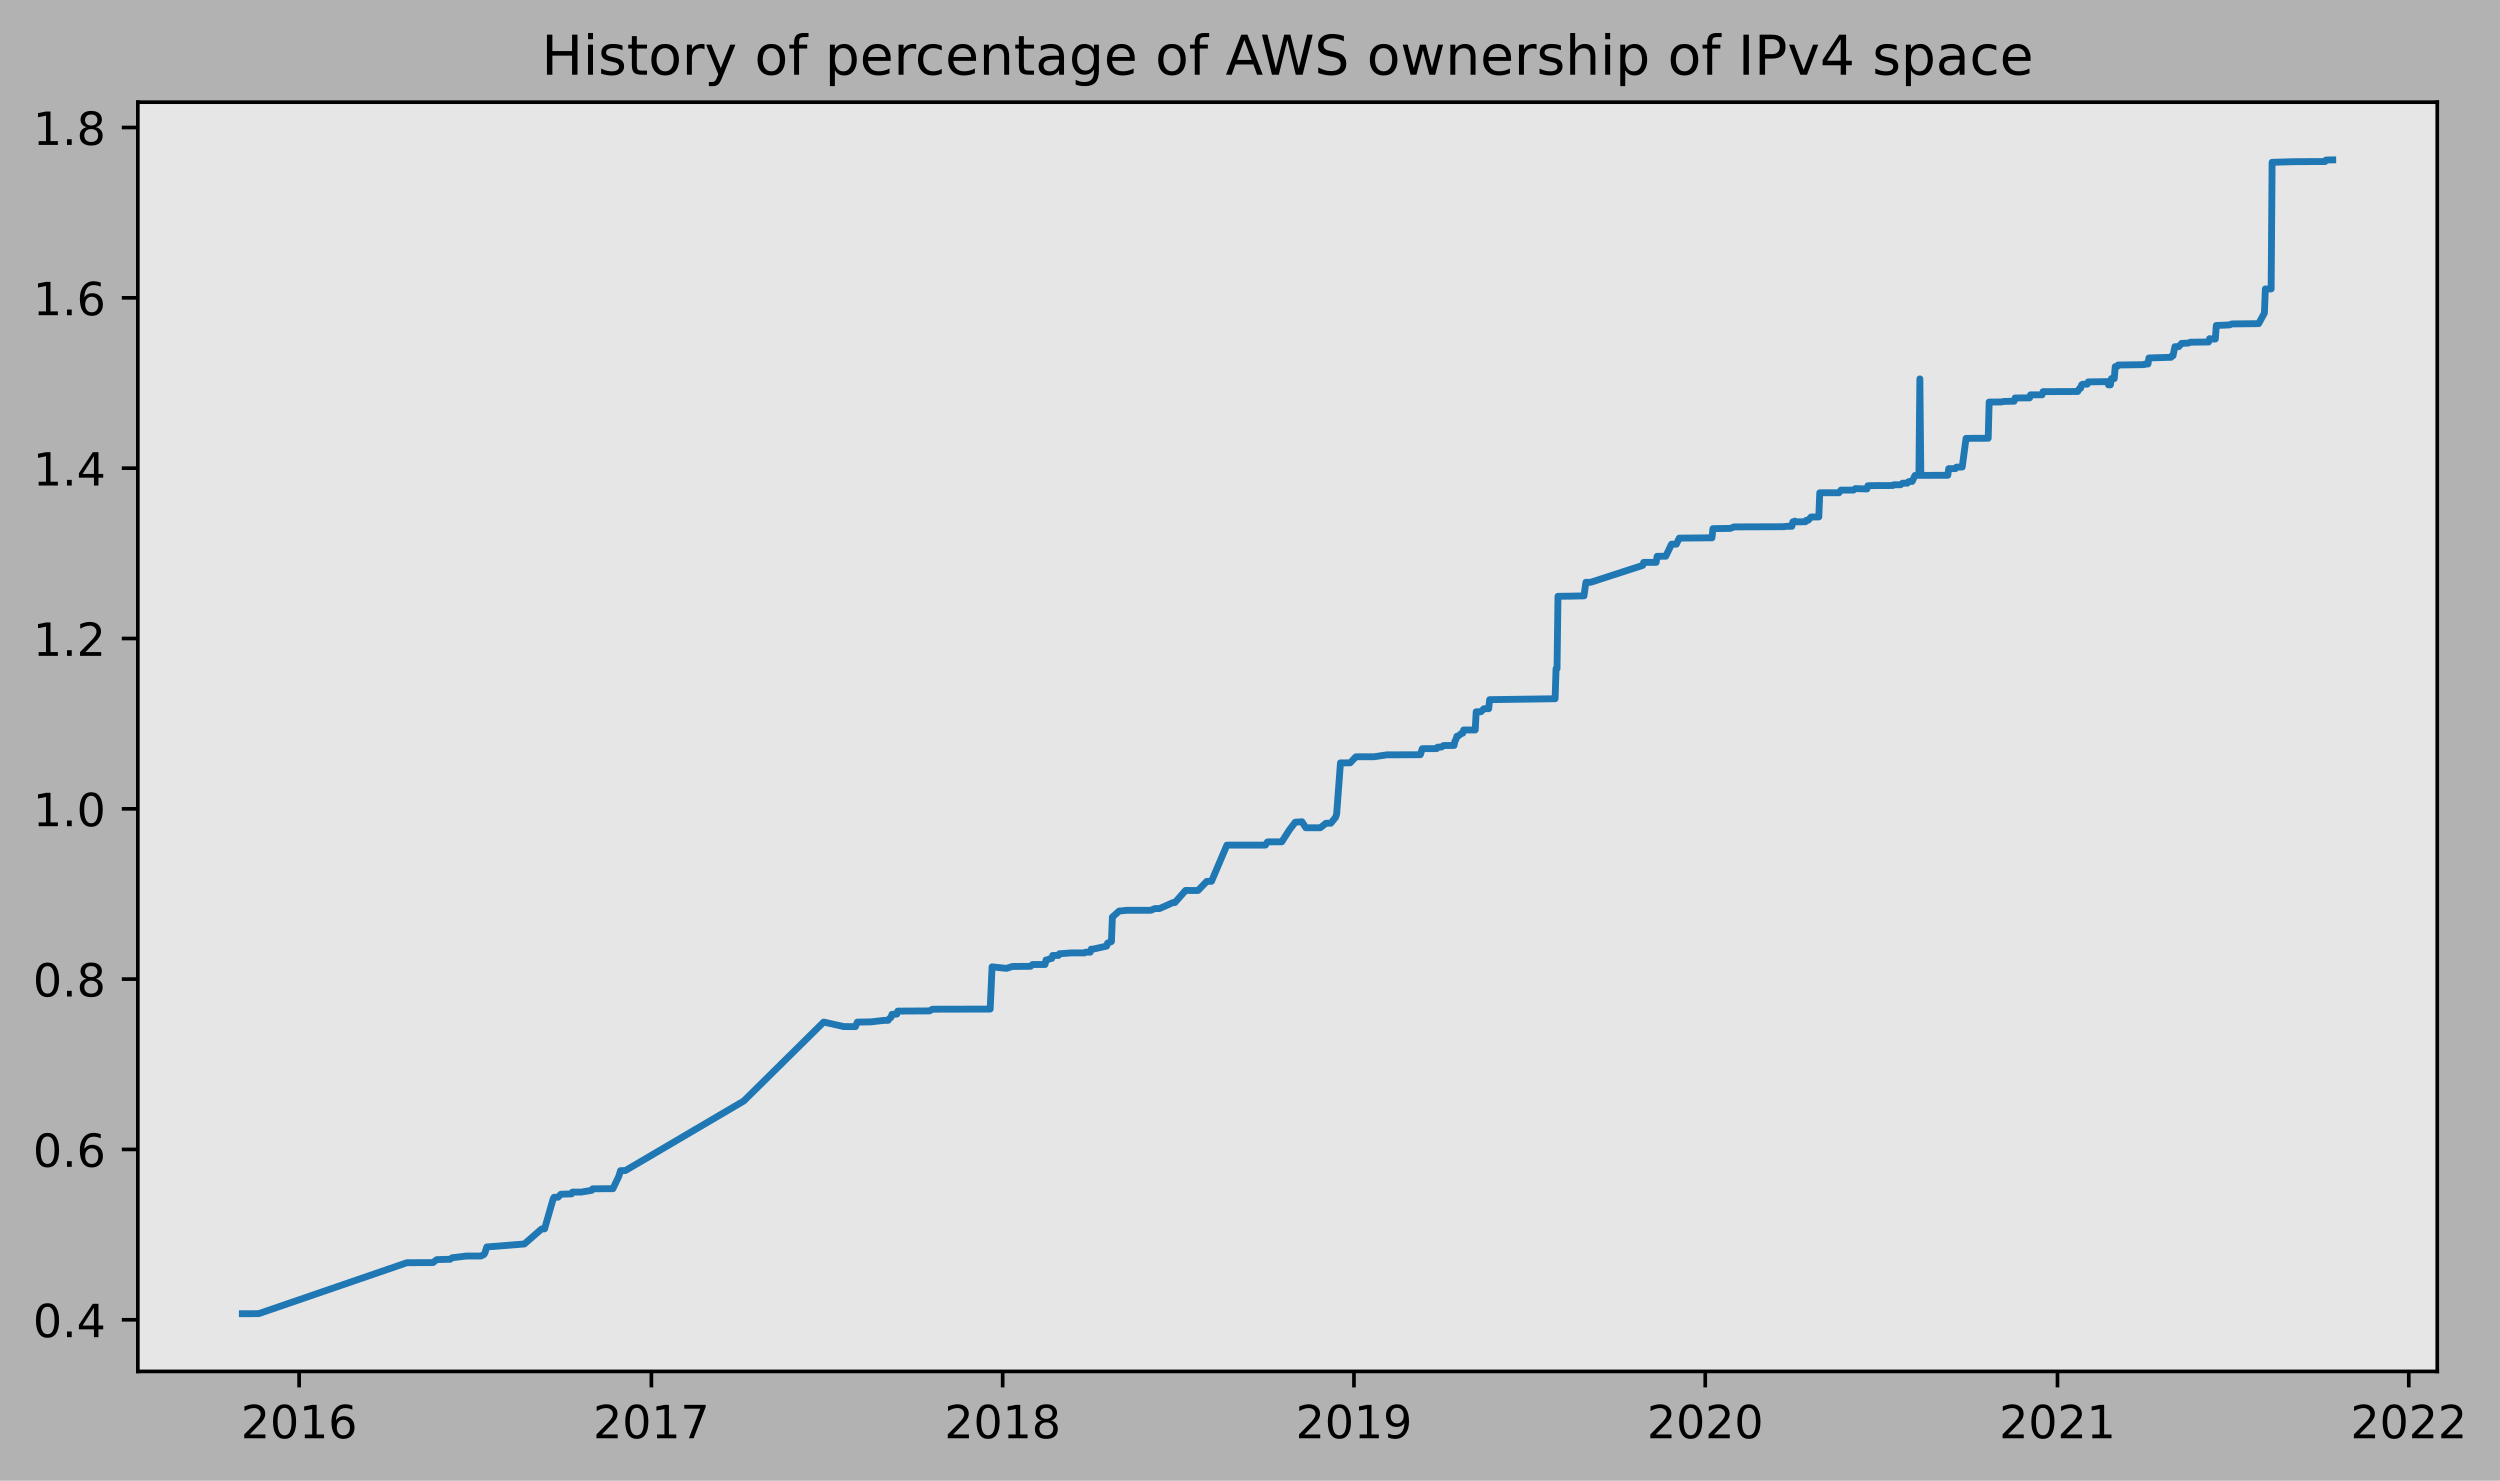
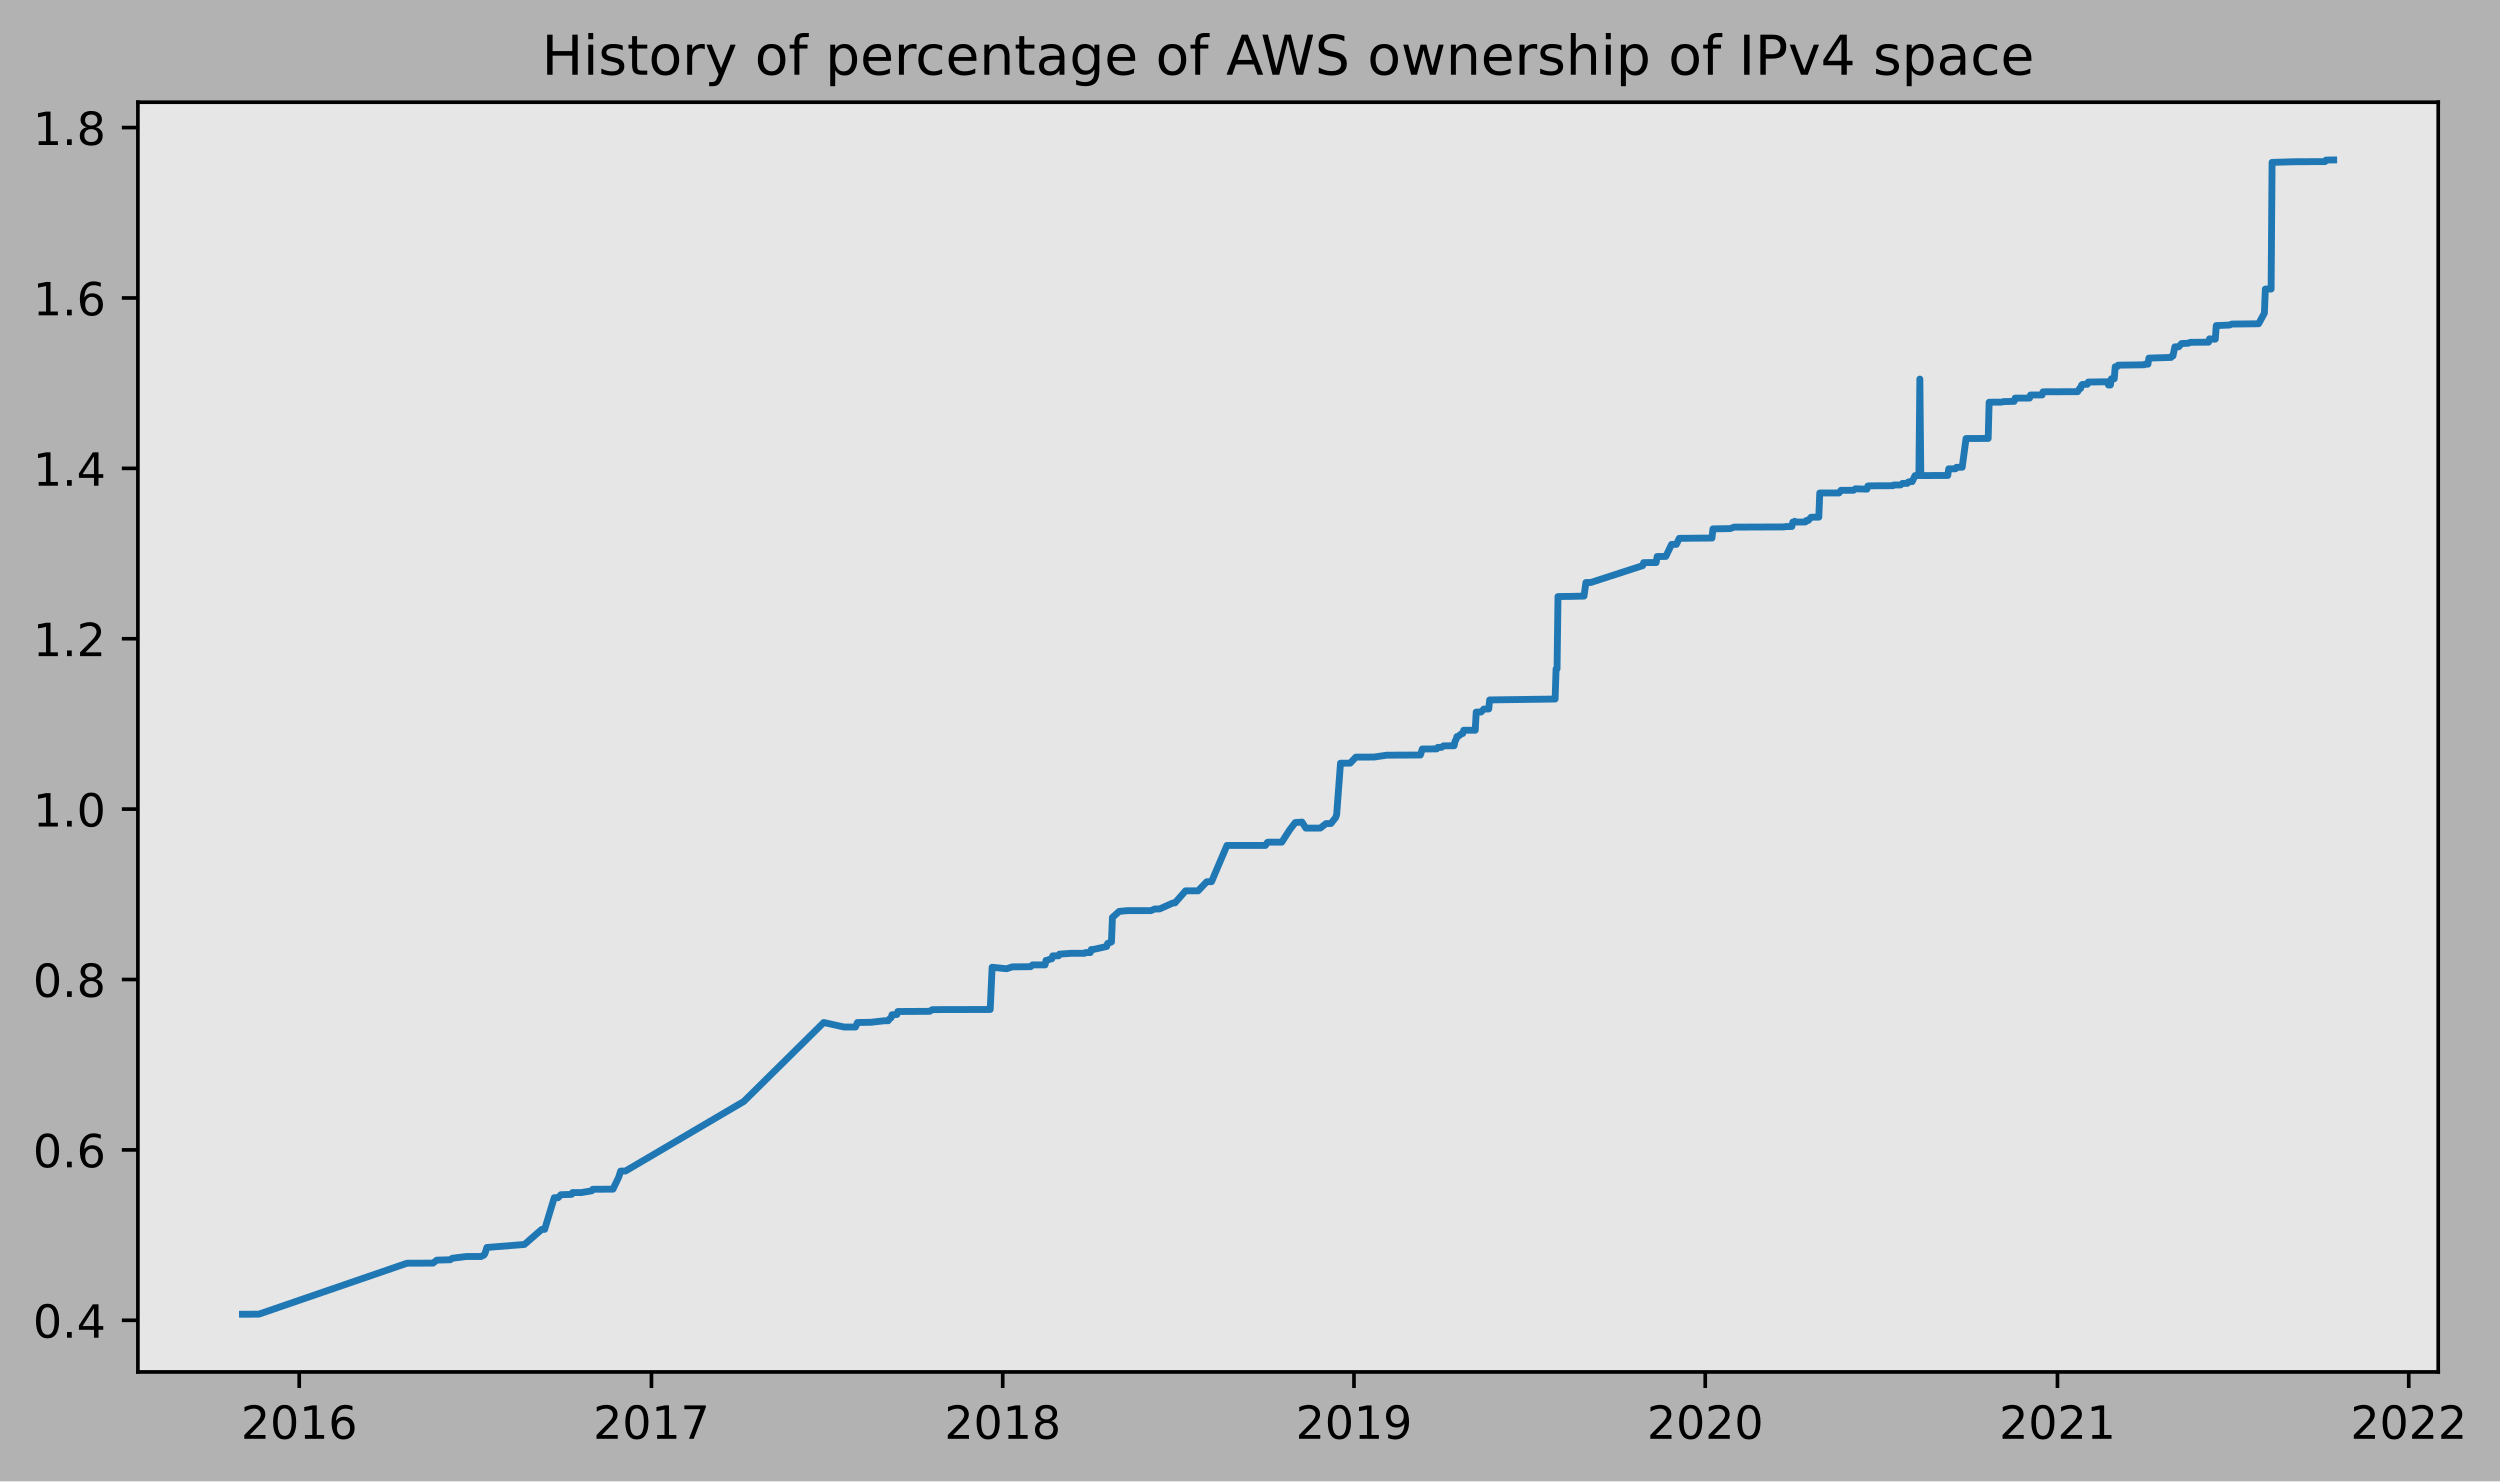
- <svg xmlns="http://www.w3.org/2000/svg" xmlns:xlink="http://www.w3.org/1999/xlink" height="323.396pt" version="1.1" viewBox="0 0 546.006 323.396" width="546.006pt">
+ <svg xmlns="http://www.w3.org/2000/svg" xmlns:xlink="http://www.w3.org/1999/xlink" height="323.396pt" version="1.1" viewBox="0 0 545.789 323.396" width="545.789pt">
  <defs>
    <style type="text/css">
*{stroke-linecap:butt;stroke-linejoin:round;}
  </style>
  </defs>
  <g id="figure_1">
    <g id="patch_1">
-       <path d="M 0 323.396  L 546.006 323.396  L 546.006 0  L 0 0  z " style="fill:#b2b2b2;" />
+       <path d="M 0 323.396  L 545.789 323.396  L 545.789 0  L 0 0  z " style="fill:#b2b2b2;" />
    </g>
    <g id="axes_1">
      <g id="patch_2">
        <path d="M 30.103 299.518  L 532.303 299.518  L 532.303 22.318  L 30.103 22.318  z " style="fill:#e6e6e6;" />
      </g>
      <g id="matplotlib.axis_1">
        <g id="xtick_1">
          <g id="line2d_1">
            <defs>
-               <path d="M 0 0  L 0 3.5  " id="m2ba48518c1" style="stroke:#000000;stroke-width:0.8;" />
-             </defs>
-             <g>
-               <use style="stroke:#000000;stroke-width:0.8;" x="65.332" xlink:href="#m2ba48518c1" y="299.518" />
+               <path d="M 0 0  L 0 3.5  " id="mdcbe9ad599" style="stroke:#000000;stroke-width:0.8;" />
+             </defs>
+             <g>
+               <use style="stroke:#000000;stroke-width:0.8;" x="65.326" xlink:href="#mdcbe9ad599" y="299.518" />
            </g>
          </g>
          <g id="text_1">
            <defs>
              <path d="M 19.188 8.297  L 53.609 8.297  L 53.609 0  L 7.328 0  L 7.328 8.297  Q 12.938 14.109 22.625 23.891  Q 32.328 33.688 34.812 36.531  Q 39.547 41.844 41.422 45.531  Q 43.312 49.219 43.312 52.781  Q 43.312 58.594 39.234 62.25  Q 35.156 65.922 28.609 65.922  Q 23.969 65.922 18.812 64.312  Q 13.672 62.703 7.812 59.422  L 7.812 69.391  Q 13.766 71.781 18.938 73  Q 24.125 74.219 28.422 74.219  Q 39.75 74.219 46.484 68.547  Q 53.219 62.891 53.219 53.422  Q 53.219 48.922 51.531 44.891  Q 49.859 40.875 45.406 35.406  Q 44.188 33.984 37.641 27.219  Q 31.109 20.453 19.188 8.297  z " id="DejaVuSans-50" />
              <path d="M 31.781 66.406  Q 24.172 66.406 20.328 58.906  Q 16.5 51.422 16.5 36.375  Q 16.5 21.391 20.328 13.891  Q 24.172 6.391 31.781 6.391  Q 39.453 6.391 43.281 13.891  Q 47.125 21.391 47.125 36.375  Q 47.125 51.422 43.281 58.906  Q 39.453 66.406 31.781 66.406  z M 31.781 74.219  Q 44.047 74.219 50.516 64.516  Q 56.984 54.828 56.984 36.375  Q 56.984 17.969 50.516 8.266  Q 44.047 -1.422 31.781 -1.422  Q 19.531 -1.422 13.062 8.266  Q 6.594 17.969 6.594 36.375  Q 6.594 54.828 13.062 64.516  Q 19.531 74.219 31.781 74.219  z " id="DejaVuSans-48" />
              <path d="M 12.406 8.297  L 28.516 8.297  L 28.516 63.922  L 10.984 60.406  L 10.984 69.391  L 28.422 72.906  L 38.281 72.906  L 38.281 8.297  L 54.391 8.297  L 54.391 0  L 12.406 0  z " id="DejaVuSans-49" />
              <path d="M 33.016 40.375  Q 26.375 40.375 22.484 35.828  Q 18.609 31.297 18.609 23.391  Q 18.609 15.531 22.484 10.953  Q 26.375 6.391 33.016 6.391  Q 39.656 6.391 43.531 10.953  Q 47.406 15.531 47.406 23.391  Q 47.406 31.297 43.531 35.828  Q 39.656 40.375 33.016 40.375  z M 52.594 71.297  L 52.594 62.312  Q 48.875 64.062 45.094 64.984  Q 41.312 65.922 37.594 65.922  Q 27.828 65.922 22.672 59.328  Q 17.531 52.734 16.797 39.406  Q 19.672 43.656 24.016 45.922  Q 28.375 48.188 33.594 48.188  Q 44.578 48.188 50.953 41.516  Q 57.328 34.859 57.328 23.391  Q 57.328 12.156 50.688 5.359  Q 44.047 -1.422 33.016 -1.422  Q 20.359 -1.422 13.672 8.266  Q 6.984 17.969 6.984 36.375  Q 6.984 53.656 15.188 63.938  Q 23.391 74.219 37.203 74.219  Q 40.922 74.219 44.703 73.484  Q 48.484 72.75 52.594 71.297  z " id="DejaVuSans-54" />
            </defs>
-             <g transform="translate(52.60695 314.1166)scale(0.1 -0.1)">
+             <g transform="translate(52.60125 314.1166)scale(0.1 -0.1)">
              <use xlink:href="#DejaVuSans-50" />
              <use x="63.623" xlink:href="#DejaVuSans-48" />
              <use x="127.246" xlink:href="#DejaVuSans-49" />
              <use x="190.869" xlink:href="#DejaVuSans-54" />
            </g>
          </g>
        </g>
        <g id="xtick_2">
          <g id="line2d_2">
            <g>
-               <use style="stroke:#000000;stroke-width:0.8;" x="142.264" xlink:href="#m2ba48518c1" y="299.518" />
+               <use style="stroke:#000000;stroke-width:0.8;" x="142.223" xlink:href="#mdcbe9ad599" y="299.518" />
            </g>
          </g>
          <g id="text_2">
            <defs>
              <path d="M 8.203 72.906  L 55.078 72.906  L 55.078 68.703  L 28.609 0  L 18.312 0  L 43.219 64.594  L 8.203 64.594  z " id="DejaVuSans-55" />
            </defs>
-             <g transform="translate(129.5386 314.1166)scale(0.1 -0.1)">
+             <g transform="translate(129.4975 314.1166)scale(0.1 -0.1)">
              <use xlink:href="#DejaVuSans-50" />
              <use x="63.623" xlink:href="#DejaVuSans-48" />
              <use x="127.246" xlink:href="#DejaVuSans-49" />
              <use x="190.869" xlink:href="#DejaVuSans-55" />
            </g>
          </g>
        </g>
        <g id="xtick_3">
          <g id="line2d_3">
            <g>
-               <use style="stroke:#000000;stroke-width:0.8;" x="218.985" xlink:href="#m2ba48518c1" y="299.518" />
+               <use style="stroke:#000000;stroke-width:0.8;" x="218.909" xlink:href="#mdcbe9ad599" y="299.518" />
            </g>
          </g>
          <g id="text_3">
            <defs>
              <path d="M 31.781 34.625  Q 24.75 34.625 20.719 30.859  Q 16.703 27.094 16.703 20.516  Q 16.703 13.922 20.719 10.156  Q 24.75 6.391 31.781 6.391  Q 38.812 6.391 42.859 10.172  Q 46.922 13.969 46.922 20.516  Q 46.922 27.094 42.891 30.859  Q 38.875 34.625 31.781 34.625  z M 21.922 38.812  Q 15.578 40.375 12.031 44.719  Q 8.5 49.078 8.5 55.328  Q 8.5 64.062 14.719 69.141  Q 20.953 74.219 31.781 74.219  Q 42.672 74.219 48.875 69.141  Q 55.078 64.062 55.078 55.328  Q 55.078 49.078 51.531 44.719  Q 48 40.375 41.703 38.812  Q 48.828 37.156 52.797 32.312  Q 56.781 27.484 56.781 20.516  Q 56.781 9.906 50.312 4.234  Q 43.844 -1.422 31.781 -1.422  Q 19.734 -1.422 13.25 4.234  Q 6.781 9.906 6.781 20.516  Q 6.781 27.484 10.781 32.312  Q 14.797 37.156 21.922 38.812  z M 18.312 54.391  Q 18.312 48.734 21.844 45.562  Q 25.391 42.391 31.781 42.391  Q 38.141 42.391 41.719 45.562  Q 45.312 48.734 45.312 54.391  Q 45.312 60.062 41.719 63.234  Q 38.141 66.406 31.781 66.406  Q 25.391 66.406 21.844 63.234  Q 18.312 60.062 18.312 54.391  z " id="DejaVuSans-56" />
            </defs>
-             <g transform="translate(206.2601 314.1166)scale(0.1 -0.1)">
+             <g transform="translate(206.1837 314.1166)scale(0.1 -0.1)">
              <use xlink:href="#DejaVuSans-50" />
              <use x="63.623" xlink:href="#DejaVuSans-48" />
              <use x="127.246" xlink:href="#DejaVuSans-49" />
              <use x="190.869" xlink:href="#DejaVuSans-56" />
            </g>
          </g>
        </g>
        <g id="xtick_4">
          <g id="line2d_4">
            <g>
-               <use style="stroke:#000000;stroke-width:0.8;" x="295.707" xlink:href="#m2ba48518c1" y="299.518" />
+               <use style="stroke:#000000;stroke-width:0.8;" x="295.595" xlink:href="#mdcbe9ad599" y="299.518" />
            </g>
          </g>
          <g id="text_4">
            <defs>
              <path d="M 10.984 1.516  L 10.984 10.5  Q 14.703 8.734 18.5 7.812  Q 22.312 6.891 25.984 6.891  Q 35.75 6.891 40.891 13.453  Q 46.047 20.016 46.781 33.406  Q 43.953 29.203 39.594 26.953  Q 35.25 24.703 29.984 24.703  Q 19.047 24.703 12.672 31.312  Q 6.297 37.938 6.297 49.422  Q 6.297 60.641 12.938 67.422  Q 19.578 74.219 30.609 74.219  Q 43.266 74.219 49.922 64.516  Q 56.594 54.828 56.594 36.375  Q 56.594 19.141 48.406 8.859  Q 40.234 -1.422 26.422 -1.422  Q 22.703 -1.422 18.891 -0.688  Q 15.094 0.047 10.984 1.516  z M 30.609 32.422  Q 37.25 32.422 41.125 36.953  Q 45.016 41.5 45.016 49.422  Q 45.016 57.281 41.125 61.844  Q 37.25 66.406 30.609 66.406  Q 23.969 66.406 20.094 61.844  Q 16.219 57.281 16.219 49.422  Q 16.219 41.5 20.094 36.953  Q 23.969 32.422 30.609 32.422  z " id="DejaVuSans-57" />
            </defs>
-             <g transform="translate(282.9816 314.1166)scale(0.1 -0.1)">
+             <g transform="translate(282.8699 314.1166)scale(0.1 -0.1)">
              <use xlink:href="#DejaVuSans-50" />
              <use x="63.623" xlink:href="#DejaVuSans-48" />
              <use x="127.246" xlink:href="#DejaVuSans-49" />
              <use x="190.869" xlink:href="#DejaVuSans-57" />
            </g>
          </g>
        </g>
        <g id="xtick_5">
          <g id="line2d_5">
            <g>
-               <use style="stroke:#000000;stroke-width:0.8;" x="372.428" xlink:href="#m2ba48518c1" y="299.518" />
+               <use style="stroke:#000000;stroke-width:0.8;" x="372.281" xlink:href="#mdcbe9ad599" y="299.518" />
            </g>
          </g>
          <g id="text_5">
-             <g transform="translate(359.7031 314.1166)scale(0.1 -0.1)">
+             <g transform="translate(359.5561 314.1166)scale(0.1 -0.1)">
              <use xlink:href="#DejaVuSans-50" />
              <use x="63.623" xlink:href="#DejaVuSans-48" />
              <use x="127.246" xlink:href="#DejaVuSans-50" />
              <use x="190.869" xlink:href="#DejaVuSans-48" />
            </g>
          </g>
        </g>
        <g id="xtick_6">
          <g id="line2d_6">
            <g>
-               <use style="stroke:#000000;stroke-width:0.8;" x="449.36" xlink:href="#m2ba48518c1" y="299.518" />
+               <use style="stroke:#000000;stroke-width:0.8;" x="449.177" xlink:href="#mdcbe9ad599" y="299.518" />
            </g>
          </g>
          <g id="text_6">
-             <g transform="translate(436.6348 314.1166)scale(0.1 -0.1)">
+             <g transform="translate(436.4524 314.1166)scale(0.1 -0.1)">
              <use xlink:href="#DejaVuSans-50" />
              <use x="63.623" xlink:href="#DejaVuSans-48" />
              <use x="127.246" xlink:href="#DejaVuSans-50" />
              <use x="190.869" xlink:href="#DejaVuSans-49" />
            </g>
          </g>
        </g>
        <g id="xtick_7">
          <g id="line2d_7">
            <g>
-               <use style="stroke:#000000;stroke-width:0.8;" x="526.081" xlink:href="#m2ba48518c1" y="299.518" />
+               <use style="stroke:#000000;stroke-width:0.8;" x="525.864" xlink:href="#mdcbe9ad599" y="299.518" />
            </g>
          </g>
          <g id="text_7">
-             <g transform="translate(513.3563 314.1166)scale(0.1 -0.1)">
+             <g transform="translate(513.1386 314.1166)scale(0.1 -0.1)">
              <use xlink:href="#DejaVuSans-50" />
              <use x="63.623" xlink:href="#DejaVuSans-48" />
              <use x="127.246" xlink:href="#DejaVuSans-50" />
              <use x="190.869" xlink:href="#DejaVuSans-50" />
            </g>
          </g>
        </g>
      </g>
      <g id="matplotlib.axis_2">
        <g id="ytick_1">
          <g id="line2d_8">
            <defs>
-               <path d="M 0 0  L -3.5 0  " id="md7630df56f" style="stroke:#000000;stroke-width:0.8;" />
-             </defs>
-             <g>
-               <use style="stroke:#000000;stroke-width:0.8;" x="30.103" xlink:href="#md7630df56f" y="288.242" />
+               <path d="M 0 0  L -3.5 0  " id="m52fa09c6ba" style="stroke:#000000;stroke-width:0.8;" />
+             </defs>
+             <g>
+               <use style="stroke:#000000;stroke-width:0.8;" x="30.103" xlink:href="#m52fa09c6ba" y="288.242" />
            </g>
          </g>
          <g id="text_8">
            <defs>
              <path d="M 10.688 12.406  L 21 12.406  L 21 0  L 10.688 0  z " id="DejaVuSans-46" />
              <path d="M 37.797 64.312  L 12.891 25.391  L 37.797 25.391  z M 35.203 72.906  L 47.609 72.906  L 47.609 25.391  L 58.016 25.391  L 58.016 17.188  L 47.609 17.188  L 47.609 0  L 37.797 0  L 37.797 17.188  L 4.891 17.188  L 4.891 26.703  z " id="DejaVuSans-52" />
            </defs>
            <g transform="translate(7.2 292.0412)scale(0.1 -0.1)">
              <use xlink:href="#DejaVuSans-48" />
              <use x="63.623" xlink:href="#DejaVuSans-46" />
              <use x="95.41" xlink:href="#DejaVuSans-52" />
            </g>
          </g>
        </g>
        <g id="ytick_2">
          <g id="line2d_9">
            <g>
-               <use style="stroke:#000000;stroke-width:0.8;" x="30.103" xlink:href="#md7630df56f" y="251.043" />
+               <use style="stroke:#000000;stroke-width:0.8;" x="30.103" xlink:href="#m52fa09c6ba" y="251.043" />
            </g>
          </g>
          <g id="text_9">
-             <g transform="translate(7.2 254.8421)scale(0.1 -0.1)">
+             <g transform="translate(7.2 254.8423)scale(0.1 -0.1)">
              <use xlink:href="#DejaVuSans-48" />
              <use x="63.623" xlink:href="#DejaVuSans-46" />
              <use x="95.41" xlink:href="#DejaVuSans-54" />
            </g>
          </g>
        </g>
        <g id="ytick_3">
          <g id="line2d_10">
            <g>
-               <use style="stroke:#000000;stroke-width:0.8;" x="30.103" xlink:href="#md7630df56f" y="213.844" />
+               <use style="stroke:#000000;stroke-width:0.8;" x="30.103" xlink:href="#m52fa09c6ba" y="213.844" />
            </g>
          </g>
          <g id="text_10">
-             <g transform="translate(7.2 217.643)scale(0.1 -0.1)">
+             <g transform="translate(7.2 217.6434)scale(0.1 -0.1)">
              <use xlink:href="#DejaVuSans-48" />
              <use x="63.623" xlink:href="#DejaVuSans-46" />
              <use x="95.41" xlink:href="#DejaVuSans-56" />
            </g>
          </g>
        </g>
        <g id="ytick_4">
          <g id="line2d_11">
            <g>
-               <use style="stroke:#000000;stroke-width:0.8;" x="30.103" xlink:href="#md7630df56f" y="176.645" />
+               <use style="stroke:#000000;stroke-width:0.8;" x="30.103" xlink:href="#m52fa09c6ba" y="176.645" />
            </g>
          </g>
          <g id="text_11">
-             <g transform="translate(7.2 180.4439)scale(0.1 -0.1)">
+             <g transform="translate(7.2 180.4445)scale(0.1 -0.1)">
              <use xlink:href="#DejaVuSans-49" />
              <use x="63.623" xlink:href="#DejaVuSans-46" />
              <use x="95.41" xlink:href="#DejaVuSans-48" />
            </g>
          </g>
        </g>
        <g id="ytick_5">
          <g id="line2d_12">
            <g>
-               <use style="stroke:#000000;stroke-width:0.8;" x="30.103" xlink:href="#md7630df56f" y="139.446" />
+               <use style="stroke:#000000;stroke-width:0.8;" x="30.103" xlink:href="#m52fa09c6ba" y="139.446" />
            </g>
          </g>
          <g id="text_12">
-             <g transform="translate(7.2 143.2449)scale(0.1 -0.1)">
+             <g transform="translate(7.2 143.2456)scale(0.1 -0.1)">
              <use xlink:href="#DejaVuSans-49" />
              <use x="63.623" xlink:href="#DejaVuSans-46" />
              <use x="95.41" xlink:href="#DejaVuSans-50" />
            </g>
          </g>
        </g>
        <g id="ytick_6">
          <g id="line2d_13">
            <g>
-               <use style="stroke:#000000;stroke-width:0.8;" x="30.103" xlink:href="#md7630df56f" y="102.247" />
+               <use style="stroke:#000000;stroke-width:0.8;" x="30.103" xlink:href="#m52fa09c6ba" y="102.247" />
            </g>
          </g>
          <g id="text_13">
-             <g transform="translate(7.2 106.0458)scale(0.1 -0.1)">
+             <g transform="translate(7.2 106.0467)scale(0.1 -0.1)">
              <use xlink:href="#DejaVuSans-49" />
              <use x="63.623" xlink:href="#DejaVuSans-46" />
              <use x="95.41" xlink:href="#DejaVuSans-52" />
            </g>
          </g>
        </g>
        <g id="ytick_7">
          <g id="line2d_14">
            <g>
-               <use style="stroke:#000000;stroke-width:0.8;" x="30.103" xlink:href="#md7630df56f" y="65.047" />
+               <use style="stroke:#000000;stroke-width:0.8;" x="30.103" xlink:href="#m52fa09c6ba" y="65.049" />
            </g>
          </g>
          <g id="text_14">
-             <g transform="translate(7.2 68.84669)scale(0.1 -0.1)">
+             <g transform="translate(7.2 68.84781)scale(0.1 -0.1)">
              <use xlink:href="#DejaVuSans-49" />
              <use x="63.623" xlink:href="#DejaVuSans-46" />
              <use x="95.41" xlink:href="#DejaVuSans-54" />
            </g>
          </g>
        </g>
        <g id="ytick_8">
          <g id="line2d_15">
            <g>
-               <use style="stroke:#000000;stroke-width:0.8;" x="30.103" xlink:href="#md7630df56f" y="27.848" />
+               <use style="stroke:#000000;stroke-width:0.8;" x="30.103" xlink:href="#m52fa09c6ba" y="27.85" />
            </g>
          </g>
          <g id="text_15">
-             <g transform="translate(7.2 31.64761)scale(0.1 -0.1)">
+             <g transform="translate(7.2 31.64892)scale(0.1 -0.1)">
              <use xlink:href="#DejaVuSans-49" />
              <use x="63.623" xlink:href="#DejaVuSans-46" />
              <use x="95.41" xlink:href="#DejaVuSans-56" />
            </g>
          </g>
        </g>
      </g>
      <g id="line2d_16">
-         <path clip-path="url(#pdc2a7696d9)" d="M 52.93 286.918  L 56.504 286.904  L 88.874 275.778  L 94.549 275.753  L 95.39 275.105  L 98.333 275.023  L 98.753 274.695  L 101.906 274.313  L 105.059 274.316  L 105.69 273.986  L 105.9 273.657  L 106.32 272.335  L 114.518 271.688  L 118.301 268.394  L 118.932 268.391  L 120.824 261.806  L 121.034 261.477  L 121.875 261.477  L 122.505 260.819  L 124.817 260.753  L 125.028 260.359  L 126.919 260.359  L 129.232 259.972  L 129.442 259.643  L 129.862 259.627  L 133.856 259.616  L 135.117 256.982  L 135.537 255.665  L 136.588 255.655  L 162.442 240.457  L 179.889 223.226  L 184.303 224.21  L 186.825 224.217  L 187.246 223.23  L 190.188 223.181  L 193.131 222.844  L 193.972 222.844  L 194.182 222.515  L 194.602 222.186  L 194.813 221.527  L 195.864 221.486  L 196.074 220.828  L 203.01 220.785  L 203.641 220.415  L 216.253 220.384  L 216.673 211.166  L 219.826 211.495  L 221.087 211.082  L 225.081 211.046  L 225.501 210.65  L 228.234 210.651  L 228.444 209.663  L 228.654 209.66  L 229.495 209.329  L 229.705 209.329  L 229.915 208.67  L 231.177 208.669  L 231.387 208.292  L 231.597 208.29  L 233.909 208.121  L 236.852 208.12  L 237.062 207.956  L 238.113 207.954  L 238.323 207.296  L 238.744 207.291  L 241.686 206.632  L 241.896 205.973  L 242.737 205.644  L 242.947 200.294  L 244.419 198.977  L 246.1 198.812  L 251.355 198.806  L 252.196 198.436  L 253.247 198.436  L 256.19 197.119  L 256.61 197.115  L 258.922 194.479  L 261.655 194.483  L 263.547 192.502  L 264.598 192.475  L 267.961 184.571  L 276.369 184.567  L 276.789 183.908  L 276.999 183.857  L 279.942 183.853  L 281.624 181.219  L 282.885 179.573  L 284.356 179.474  L 285.197 180.791  L 288.35 180.779  L 289.611 179.791  L 290.662 179.79  L 291.713 178.473  L 291.923 177.809  L 292.764 166.615  L 294.866 166.61  L 296.127 165.288  L 300.121 165.276  L 302.853 164.865  L 310.21 164.831  L 310.631 163.513  L 313.783 163.498  L 313.994 163.169  L 314.834 163.158  L 315.255 162.828  L 317.567 162.81  L 317.777 161.823  L 317.987 161.493  L 318.198 160.799  L 318.408 160.798  L 319.249 160.139  L 319.459 160.139  L 319.669 159.426  L 322.191 159.422  L 322.402 155.456  L 323.452 155.449  L 324.083 154.789  L 325.134 154.784  L 325.344 152.806  L 339.638 152.607  L 339.848 146.038  L 340.058 146.038  L 340.268 130.234  L 342.791 130.204  L 345.943 130.137  L 346.364 127.174  L 347.415 127.168  L 358.765 123.484  L 358.976 122.826  L 361.708 122.815  L 361.918 121.498  L 363.81 121.48  L 365.071 118.847  L 366.122 118.845  L 366.753 117.528  L 372.638 117.469  L 373.9 117.464  L 374.11 115.459  L 377.893 115.403  L 378.734 115.078  L 389.664 115.035  L 390.085 114.952  L 391.346 114.947  L 391.556 113.98  L 391.766 113.98  L 391.976 113.808  L 392.187 113.97  L 394.289 113.957  L 394.499 113.629  L 394.919 113.627  L 395.55 112.916  L 397.231 112.899  L 397.441 107.628  L 401.645 107.619  L 402.066 107.043  L 404.798 107.041  L 405.219 106.711  L 407.741 106.789  L 407.951 106.095  L 408.792 106.06  L 413.416 106.038  L 413.627 105.873  L 415.098 105.867  L 415.518 105.529  L 416.569 105.525  L 416.779 105.227  L 417.2 105.145  L 417.62 105.145  L 418.251 103.828  L 419.092 103.827  L 419.302 82.755  L 419.512 103.826  L 425.397 103.801  L 425.608 102.353  L 427.079 102.353  L 427.289 102.022  L 428.55 102.004  L 429.391 95.738  L 434.226 95.715  L 434.436 87.813  L 437.168 87.79  L 437.589 87.673  L 439.901 87.625  L 440.111 86.915  L 443.264 86.902  L 443.474 86.233  L 445.997 86.229  L 446.207 85.537  L 453.774 85.506  L 454.194 84.801  L 454.405 84.801  L 454.615 84.085  L 454.825 83.918  L 455.876 83.899  L 456.086 83.405  L 460.29 83.349  L 460.5 84.059  L 460.921 84.056  L 461.131 82.691  L 461.761 82.691  L 461.972 80.057  L 462.392 80.054  L 462.602 79.721  L 468.277 79.64  L 468.488 79.508  L 469.118 79.507  L 469.328 78.179  L 474.163 78.033  L 474.373 77.703  L 474.583 77.701  L 475.004 75.716  L 475.845 75.706  L 476.475 74.996  L 477.946 74.932  L 478.367 74.736  L 482.361 74.693  L 482.571 73.968  L 483.201 74.048  L 483.832 74.042  L 484.042 71.078  L 484.673 71.06  L 486.985 70.955  L 487.405 70.749  L 493.291 70.683  L 494.552 68.373  L 494.762 63.105  L 496.023 63.104  L 496.234 35.447  L 500.017 35.34  L 500.858 35.312  L 506.323 35.282  L 507.794 35.28  L 508.004 34.95  L 509.055 34.923  L 509.476 34.918  L 509.476 34.918  " style="fill:none;stroke:#1f77b4;stroke-linecap:square;stroke-width:1.5;" />
+         <path clip-path="url(#p17e11bec03)" d="M 52.93 286.918  L 56.502 286.904  L 88.857 275.778  L 94.53 275.754  L 95.37 275.105  L 98.312 275.023  L 98.732 274.695  L 101.883 274.313  L 105.035 274.316  L 105.665 273.986  L 105.875 273.657  L 106.296 272.335  L 114.489 271.688  L 118.271 268.394  L 118.902 268.391  L 121.003 261.477  L 121.843 261.477  L 122.473 260.819  L 124.784 260.753  L 124.994 260.359  L 126.885 260.359  L 129.196 259.972  L 129.406 259.643  L 129.827 259.628  L 133.819 259.616  L 135.079 256.982  L 135.499 255.665  L 136.55 255.655  L 162.392 240.457  L 179.83 223.227  L 184.242 224.211  L 186.764 224.218  L 187.184 223.23  L 190.125 223.181  L 193.067 222.845  L 193.907 222.845  L 194.117 222.516  L 194.537 222.186  L 194.747 221.528  L 195.798 221.487  L 196.008 220.828  L 202.941 220.786  L 203.571 220.415  L 216.177 220.385  L 216.598 211.166  L 219.749 211.495  L 221.01 211.082  L 225.002 211.046  L 225.422 210.65  L 228.153 210.651  L 228.363 209.663  L 228.573 209.661  L 229.414 209.33  L 229.624 209.329  L 229.834 208.671  L 231.094 208.669  L 231.305 208.292  L 231.515 208.29  L 233.826 208.122  L 236.767 208.121  L 236.977 207.956  L 238.028 207.955  L 238.238 207.296  L 238.658 207.291  L 241.599 206.632  L 241.81 205.974  L 242.65 205.645  L 242.86 200.294  L 244.331 198.978  L 246.012 198.813  L 251.264 198.806  L 252.104 198.436  L 253.155 198.436  L 256.096 197.119  L 256.516 197.115  L 258.828 194.48  L 261.559 194.484  L 263.45 192.503  L 264.5 192.476  L 267.862 184.572  L 276.266 184.567  L 276.686 183.909  L 276.896 183.857  L 279.837 183.853  L 281.518 181.219  L 282.779 179.573  L 284.25 179.474  L 285.09 180.791  L 288.241 180.779  L 289.502 179.792  L 290.553 179.79  L 291.603 178.473  L 291.813 177.81  L 292.654 166.616  L 294.755 166.61  L 296.015 165.288  L 300.007 165.277  L 302.738 164.865  L 310.092 164.832  L 310.512 163.514  L 313.663 163.499  L 313.874 163.17  L 314.714 163.158  L 315.134 162.829  L 317.445 162.811  L 317.655 161.823  L 317.865 161.494  L 318.076 160.8  L 318.286 160.798  L 319.126 160.14  L 319.336 160.14  L 319.546 159.426  L 322.067 159.423  L 322.278 155.456  L 323.328 155.45  L 323.958 154.79  L 325.009 154.784  L 325.219 152.806  L 339.506 152.608  L 339.716 146.039  L 339.926 146.038  L 340.136 130.235  L 342.657 130.205  L 345.809 130.138  L 346.229 127.175  L 347.279 127.168  L 358.625 123.485  L 358.835 122.827  L 361.566 122.816  L 361.776 121.499  L 363.667 121.481  L 364.928 118.847  L 365.978 118.846  L 366.608 117.529  L 372.491 117.47  L 373.752 117.465  L 373.962 115.46  L 377.744 115.403  L 378.584 115.079  L 389.509 115.036  L 389.929 114.953  L 391.19 114.948  L 391.4 113.981  L 391.61 113.981  L 391.82 113.808  L 392.03 113.971  L 394.131 113.957  L 394.342 113.63  L 394.762 113.628  L 395.392 112.917  L 397.073 112.9  L 397.283 107.629  L 401.485 107.62  L 401.905 107.044  L 404.636 107.042  L 405.057 106.712  L 407.578 106.79  L 407.788 106.095  L 408.628 106.061  L 413.25 106.039  L 413.461 105.874  L 414.931 105.868  L 415.351 105.53  L 416.402 105.526  L 416.612 105.228  L 417.032 105.145  L 417.452 105.145  L 418.083 103.828  L 418.923 103.828  L 419.133 82.756  L 419.343 103.827  L 425.226 103.802  L 425.436 102.354  L 426.907 102.354  L 427.117 102.023  L 428.378 102.005  L 429.218 95.739  L 434.05 95.716  L 434.26 87.814  L 436.992 87.791  L 437.412 87.674  L 439.723 87.626  L 439.933 86.916  L 443.085 86.903  L 443.295 86.234  L 445.816 86.23  L 446.026 85.538  L 453.589 85.507  L 454.01 84.802  L 454.22 84.802  L 454.43 84.086  L 454.64 83.919  L 455.69 83.9  L 455.901 83.406  L 460.103 83.35  L 460.313 84.06  L 460.733 84.058  L 460.943 82.692  L 461.573 82.692  L 461.783 80.058  L 462.204 80.055  L 462.414 79.722  L 468.086 79.641  L 468.296 79.509  L 468.927 79.509  L 469.137 78.18  L 473.969 78.034  L 474.179 77.704  L 474.389 77.702  L 474.809 75.717  L 475.65 75.707  L 476.28 74.997  L 477.751 74.933  L 478.171 74.737  L 482.163 74.695  L 482.373 73.969  L 483.003 74.049  L 483.634 74.044  L 483.844 71.079  L 484.474 71.061  L 486.785 70.956  L 487.205 70.75  L 493.088 70.684  L 494.349 68.374  L 494.559 63.106  L 495.819 63.105  L 496.03 35.448  L 499.811 35.341  L 500.652 35.313  L 506.114 35.284  L 507.585 35.281  L 507.795 34.952  L 508.846 34.925  L 509.476 34.918  L 509.476 34.918  " style="fill:none;stroke:#1f77b4;stroke-linecap:square;stroke-width:1.5;" />
      </g>
      <g id="patch_3">
        <path d="M 30.103 299.518  L 30.103 22.318  " style="fill:none;stroke:#000000;stroke-linecap:square;stroke-linejoin:miter;stroke-width:0.8;" />
      </g>
      <g id="patch_4">
        <path d="M 532.303 299.518  L 532.303 22.318  " style="fill:none;stroke:#000000;stroke-linecap:square;stroke-linejoin:miter;stroke-width:0.8;" />
      </g>
      <g id="patch_5">
        <path d="M 30.103 299.518  L 532.303 299.518  " style="fill:none;stroke:#000000;stroke-linecap:square;stroke-linejoin:miter;stroke-width:0.8;" />
      </g>
      <g id="patch_6">
        <path d="M 30.103 22.318  L 532.303 22.318  " style="fill:none;stroke:#000000;stroke-linecap:square;stroke-linejoin:miter;stroke-width:0.8;" />
      </g>
      <g id="text_16">
        <defs>
          <path d="M 9.812 72.906  L 19.672 72.906  L 19.672 43.016  L 55.516 43.016  L 55.516 72.906  L 65.375 72.906  L 65.375 0  L 55.516 0  L 55.516 34.719  L 19.672 34.719  L 19.672 0  L 9.812 0  z " id="DejaVuSans-72" />
          <path d="M 9.422 54.688  L 18.406 54.688  L 18.406 0  L 9.422 0  z M 9.422 75.984  L 18.406 75.984  L 18.406 64.594  L 9.422 64.594  z " id="DejaVuSans-105" />
          <path d="M 44.281 53.078  L 44.281 44.578  Q 40.484 46.531 36.375 47.5  Q 32.281 48.484 27.875 48.484  Q 21.188 48.484 17.844 46.438  Q 14.5 44.391 14.5 40.281  Q 14.5 37.156 16.891 35.375  Q 19.281 33.594 26.516 31.984  L 29.594 31.297  Q 39.156 29.25 43.188 25.516  Q 47.219 21.781 47.219 15.094  Q 47.219 7.469 41.188 3.016  Q 35.156 -1.422 24.609 -1.422  Q 20.219 -1.422 15.453 -0.562  Q 10.688 0.297 5.422 2  L 5.422 11.281  Q 10.406 8.688 15.234 7.391  Q 20.062 6.109 24.812 6.109  Q 31.156 6.109 34.562 8.281  Q 37.984 10.453 37.984 14.406  Q 37.984 18.062 35.516 20.016  Q 33.062 21.969 24.703 23.781  L 21.578 24.516  Q 13.234 26.266 9.516 29.906  Q 5.812 33.547 5.812 39.891  Q 5.812 47.609 11.281 51.797  Q 16.75 56 26.812 56  Q 31.781 56 36.172 55.266  Q 40.578 54.547 44.281 53.078  z " id="DejaVuSans-115" />
          <path d="M 18.312 70.219  L 18.312 54.688  L 36.812 54.688  L 36.812 47.703  L 18.312 47.703  L 18.312 18.016  Q 18.312 11.328 20.141 9.422  Q 21.969 7.516 27.594 7.516  L 36.812 7.516  L 36.812 0  L 27.594 0  Q 17.188 0 13.234 3.875  Q 9.281 7.766 9.281 18.016  L 9.281 47.703  L 2.688 47.703  L 2.688 54.688  L 9.281 54.688  L 9.281 70.219  z " id="DejaVuSans-116" />
          <path d="M 30.609 48.391  Q 23.391 48.391 19.188 42.75  Q 14.984 37.109 14.984 27.297  Q 14.984 17.484 19.156 11.844  Q 23.344 6.203 30.609 6.203  Q 37.797 6.203 41.984 11.859  Q 46.188 17.531 46.188 27.297  Q 46.188 37.016 41.984 42.703  Q 37.797 48.391 30.609 48.391  z M 30.609 56  Q 42.328 56 49.016 48.375  Q 55.719 40.766 55.719 27.297  Q 55.719 13.875 49.016 6.219  Q 42.328 -1.422 30.609 -1.422  Q 18.844 -1.422 12.172 6.219  Q 5.516 13.875 5.516 27.297  Q 5.516 40.766 12.172 48.375  Q 18.844 56 30.609 56  z " id="DejaVuSans-111" />
          <path d="M 41.109 46.297  Q 39.594 47.172 37.812 47.578  Q 36.031 48 33.891 48  Q 26.266 48 22.188 43.047  Q 18.109 38.094 18.109 28.812  L 18.109 0  L 9.078 0  L 9.078 54.688  L 18.109 54.688  L 18.109 46.188  Q 20.953 51.172 25.484 53.578  Q 30.031 56 36.531 56  Q 37.453 56 38.578 55.875  Q 39.703 55.766 41.062 55.516  z " id="DejaVuSans-114" />
          <path d="M 32.172 -5.078  Q 28.375 -14.844 24.75 -17.812  Q 21.141 -20.797 15.094 -20.797  L 7.906 -20.797  L 7.906 -13.281  L 13.188 -13.281  Q 16.891 -13.281 18.938 -11.516  Q 21 -9.766 23.484 -3.219  L 25.094 0.875  L 2.984 54.688  L 12.5 54.688  L 29.594 11.922  L 46.688 54.688  L 56.203 54.688  z " id="DejaVuSans-121" />
          <path id="DejaVuSans-32" />
          <path d="M 37.109 75.984  L 37.109 68.5  L 28.516 68.5  Q 23.688 68.5 21.797 66.547  Q 19.922 64.594 19.922 59.516  L 19.922 54.688  L 34.719 54.688  L 34.719 47.703  L 19.922 47.703  L 19.922 0  L 10.891 0  L 10.891 47.703  L 2.297 47.703  L 2.297 54.688  L 10.891 54.688  L 10.891 58.5  Q 10.891 67.625 15.141 71.797  Q 19.391 75.984 28.609 75.984  z " id="DejaVuSans-102" />
          <path d="M 18.109 8.203  L 18.109 -20.797  L 9.078 -20.797  L 9.078 54.688  L 18.109 54.688  L 18.109 46.391  Q 20.953 51.266 25.266 53.625  Q 29.594 56 35.594 56  Q 45.562 56 51.781 48.094  Q 58.016 40.188 58.016 27.297  Q 58.016 14.406 51.781 6.484  Q 45.562 -1.422 35.594 -1.422  Q 29.594 -1.422 25.266 0.953  Q 20.953 3.328 18.109 8.203  z M 48.688 27.297  Q 48.688 37.203 44.609 42.844  Q 40.531 48.484 33.406 48.484  Q 26.266 48.484 22.188 42.844  Q 18.109 37.203 18.109 27.297  Q 18.109 17.391 22.188 11.75  Q 26.266 6.109 33.406 6.109  Q 40.531 6.109 44.609 11.75  Q 48.688 17.391 48.688 27.297  z " id="DejaVuSans-112" />
          <path d="M 56.203 29.594  L 56.203 25.203  L 14.891 25.203  Q 15.484 15.922 20.484 11.062  Q 25.484 6.203 34.422 6.203  Q 39.594 6.203 44.453 7.469  Q 49.312 8.734 54.109 11.281  L 54.109 2.781  Q 49.266 0.734 44.188 -0.344  Q 39.109 -1.422 33.891 -1.422  Q 20.797 -1.422 13.156 6.188  Q 5.516 13.812 5.516 26.812  Q 5.516 40.234 12.766 48.109  Q 20.016 56 32.328 56  Q 43.359 56 49.781 48.891  Q 56.203 41.797 56.203 29.594  z M 47.219 32.234  Q 47.125 39.594 43.094 43.984  Q 39.062 48.391 32.422 48.391  Q 24.906 48.391 20.391 44.141  Q 15.875 39.891 15.188 32.172  z " id="DejaVuSans-101" />
          <path d="M 48.781 52.594  L 48.781 44.188  Q 44.969 46.297 41.141 47.344  Q 37.312 48.391 33.406 48.391  Q 24.656 48.391 19.812 42.844  Q 14.984 37.312 14.984 27.297  Q 14.984 17.281 19.812 11.734  Q 24.656 6.203 33.406 6.203  Q 37.312 6.203 41.141 7.25  Q 44.969 8.297 48.781 10.406  L 48.781 2.094  Q 45.016 0.344 40.984 -0.531  Q 36.969 -1.422 32.422 -1.422  Q 20.062 -1.422 12.781 6.344  Q 5.516 14.109 5.516 27.297  Q 5.516 40.672 12.859 48.328  Q 20.219 56 33.016 56  Q 37.156 56 41.109 55.141  Q 45.062 54.297 48.781 52.594  z " id="DejaVuSans-99" />
          <path d="M 54.891 33.016  L 54.891 0  L 45.906 0  L 45.906 32.719  Q 45.906 40.484 42.875 44.328  Q 39.844 48.188 33.797 48.188  Q 26.516 48.188 22.312 43.547  Q 18.109 38.922 18.109 30.906  L 18.109 0  L 9.078 0  L 9.078 54.688  L 18.109 54.688  L 18.109 46.188  Q 21.344 51.125 25.703 53.562  Q 30.078 56 35.797 56  Q 45.219 56 50.047 50.172  Q 54.891 44.344 54.891 33.016  z " id="DejaVuSans-110" />
          <path d="M 34.281 27.484  Q 23.391 27.484 19.188 25  Q 14.984 22.516 14.984 16.5  Q 14.984 11.719 18.141 8.906  Q 21.297 6.109 26.703 6.109  Q 34.188 6.109 38.703 11.406  Q 43.219 16.703 43.219 25.484  L 43.219 27.484  z M 52.203 31.203  L 52.203 0  L 43.219 0  L 43.219 8.297  Q 40.141 3.328 35.547 0.953  Q 30.953 -1.422 24.312 -1.422  Q 15.922 -1.422 10.953 3.297  Q 6 8.016 6 15.922  Q 6 25.141 12.172 29.828  Q 18.359 34.516 30.609 34.516  L 43.219 34.516  L 43.219 35.406  Q 43.219 41.609 39.141 45  Q 35.062 48.391 27.688 48.391  Q 23 48.391 18.547 47.266  Q 14.109 46.141 10.016 43.891  L 10.016 52.203  Q 14.938 54.109 19.578 55.047  Q 24.219 56 28.609 56  Q 40.484 56 46.344 49.844  Q 52.203 43.703 52.203 31.203  z " id="DejaVuSans-97" />
          <path d="M 45.406 27.984  Q 45.406 37.75 41.375 43.109  Q 37.359 48.484 30.078 48.484  Q 22.859 48.484 18.828 43.109  Q 14.797 37.75 14.797 27.984  Q 14.797 18.266 18.828 12.891  Q 22.859 7.516 30.078 7.516  Q 37.359 7.516 41.375 12.891  Q 45.406 18.266 45.406 27.984  z M 54.391 6.781  Q 54.391 -7.172 48.188 -13.984  Q 42 -20.797 29.203 -20.797  Q 24.469 -20.797 20.266 -20.094  Q 16.062 -19.391 12.109 -17.922  L 12.109 -9.188  Q 16.062 -11.328 19.922 -12.344  Q 23.781 -13.375 27.781 -13.375  Q 36.625 -13.375 41.016 -8.766  Q 45.406 -4.156 45.406 5.172  L 45.406 9.625  Q 42.625 4.781 38.281 2.391  Q 33.938 0 27.875 0  Q 17.828 0 11.672 7.656  Q 5.516 15.328 5.516 27.984  Q 5.516 40.672 11.672 48.328  Q 17.828 56 27.875 56  Q 33.938 56 38.281 53.609  Q 42.625 51.219 45.406 46.391  L 45.406 54.688  L 54.391 54.688  z " id="DejaVuSans-103" />
          <path d="M 34.188 63.188  L 20.797 26.906  L 47.609 26.906  z M 28.609 72.906  L 39.797 72.906  L 67.578 0  L 57.328 0  L 50.688 18.703  L 17.828 18.703  L 11.188 0  L 0.781 0  z " id="DejaVuSans-65" />
          <path d="M 3.328 72.906  L 13.281 72.906  L 28.609 11.281  L 43.891 72.906  L 54.984 72.906  L 70.312 11.281  L 85.594 72.906  L 95.609 72.906  L 77.297 0  L 64.891 0  L 49.516 63.281  L 33.984 0  L 21.578 0  z " id="DejaVuSans-87" />
          <path d="M 53.516 70.516  L 53.516 60.891  Q 47.906 63.578 42.922 64.891  Q 37.938 66.219 33.297 66.219  Q 25.25 66.219 20.875 63.094  Q 16.5 59.969 16.5 54.203  Q 16.5 49.359 19.406 46.891  Q 22.312 44.438 30.422 42.922  L 36.375 41.703  Q 47.406 39.594 52.656 34.297  Q 57.906 29 57.906 20.125  Q 57.906 9.516 50.797 4.047  Q 43.703 -1.422 29.984 -1.422  Q 24.812 -1.422 18.969 -0.25  Q 13.141 0.922 6.891 3.219  L 6.891 13.375  Q 12.891 10.016 18.656 8.297  Q 24.422 6.594 29.984 6.594  Q 38.422 6.594 43.016 9.906  Q 47.609 13.234 47.609 19.391  Q 47.609 24.75 44.312 27.781  Q 41.016 30.812 33.5 32.328  L 27.484 33.5  Q 16.453 35.688 11.516 40.375  Q 6.594 45.062 6.594 53.422  Q 6.594 63.094 13.406 68.656  Q 20.219 74.219 32.172 74.219  Q 37.312 74.219 42.625 73.281  Q 47.953 72.359 53.516 70.516  z " id="DejaVuSans-83" />
          <path d="M 4.203 54.688  L 13.188 54.688  L 24.422 12.016  L 35.594 54.688  L 46.188 54.688  L 57.422 12.016  L 68.609 54.688  L 77.594 54.688  L 63.281 0  L 52.688 0  L 40.922 44.828  L 29.109 0  L 18.5 0  z " id="DejaVuSans-119" />
          <path d="M 54.891 33.016  L 54.891 0  L 45.906 0  L 45.906 32.719  Q 45.906 40.484 42.875 44.328  Q 39.844 48.188 33.797 48.188  Q 26.516 48.188 22.312 43.547  Q 18.109 38.922 18.109 30.906  L 18.109 0  L 9.078 0  L 9.078 75.984  L 18.109 75.984  L 18.109 46.188  Q 21.344 51.125 25.703 53.562  Q 30.078 56 35.797 56  Q 45.219 56 50.047 50.172  Q 54.891 44.344 54.891 33.016  z " id="DejaVuSans-104" />
          <path d="M 9.812 72.906  L 19.672 72.906  L 19.672 0  L 9.812 0  z " id="DejaVuSans-73" />
          <path d="M 19.672 64.797  L 19.672 37.406  L 32.078 37.406  Q 38.969 37.406 42.719 40.969  Q 46.484 44.531 46.484 51.125  Q 46.484 57.672 42.719 61.234  Q 38.969 64.797 32.078 64.797  z M 9.812 72.906  L 32.078 72.906  Q 44.344 72.906 50.609 67.359  Q 56.891 61.812 56.891 51.125  Q 56.891 40.328 50.609 34.812  Q 44.344 29.297 32.078 29.297  L 19.672 29.297  L 19.672 0  L 9.812 0  z " id="DejaVuSans-80" />
          <path d="M 2.984 54.688  L 12.5 54.688  L 29.594 8.797  L 46.688 54.688  L 56.203 54.688  L 35.688 0  L 23.484 0  z " id="DejaVuSans-118" />
        </defs>
        <g transform="translate(118.2778 16.31812)scale(0.12 -0.12)">
          <use xlink:href="#DejaVuSans-72" />
          <use x="75.195" xlink:href="#DejaVuSans-105" />
          <use x="102.979" xlink:href="#DejaVuSans-115" />
          <use x="155.078" xlink:href="#DejaVuSans-116" />
          <use x="194.287" xlink:href="#DejaVuSans-111" />
          <use x="255.469" xlink:href="#DejaVuSans-114" />
          <use x="296.582" xlink:href="#DejaVuSans-121" />
          <use x="355.762" xlink:href="#DejaVuSans-32" />
          <use x="387.549" xlink:href="#DejaVuSans-111" />
          <use x="448.73" xlink:href="#DejaVuSans-102" />
          <use x="483.936" xlink:href="#DejaVuSans-32" />
          <use x="515.723" xlink:href="#DejaVuSans-112" />
          <use x="579.199" xlink:href="#DejaVuSans-101" />
          <use x="640.723" xlink:href="#DejaVuSans-114" />
          <use x="679.586" xlink:href="#DejaVuSans-99" />
          <use x="734.566" xlink:href="#DejaVuSans-101" />
          <use x="796.09" xlink:href="#DejaVuSans-110" />
          <use x="859.469" xlink:href="#DejaVuSans-116" />
          <use x="898.678" xlink:href="#DejaVuSans-97" />
          <use x="959.957" xlink:href="#DejaVuSans-103" />
          <use x="1023.434" xlink:href="#DejaVuSans-101" />
          <use x="1084.957" xlink:href="#DejaVuSans-32" />
          <use x="1116.744" xlink:href="#DejaVuSans-111" />
          <use x="1177.926" xlink:href="#DejaVuSans-102" />
          <use x="1213.131" xlink:href="#DejaVuSans-32" />
          <use x="1244.918" xlink:href="#DejaVuSans-65" />
          <use x="1307.826" xlink:href="#DejaVuSans-87" />
          <use x="1406.703" xlink:href="#DejaVuSans-83" />
          <use x="1470.18" xlink:href="#DejaVuSans-32" />
          <use x="1501.967" xlink:href="#DejaVuSans-111" />
          <use x="1563.148" xlink:href="#DejaVuSans-119" />
          <use x="1644.936" xlink:href="#DejaVuSans-110" />
          <use x="1708.314" xlink:href="#DejaVuSans-101" />
          <use x="1769.838" xlink:href="#DejaVuSans-114" />
          <use x="1810.951" xlink:href="#DejaVuSans-115" />
          <use x="1863.051" xlink:href="#DejaVuSans-104" />
          <use x="1926.43" xlink:href="#DejaVuSans-105" />
          <use x="1954.213" xlink:href="#DejaVuSans-112" />
          <use x="2017.689" xlink:href="#DejaVuSans-32" />
          <use x="2049.477" xlink:href="#DejaVuSans-111" />
          <use x="2110.658" xlink:href="#DejaVuSans-102" />
          <use x="2145.863" xlink:href="#DejaVuSans-32" />
          <use x="2177.65" xlink:href="#DejaVuSans-73" />
          <use x="2207.143" xlink:href="#DejaVuSans-80" />
          <use x="2267.445" xlink:href="#DejaVuSans-118" />
          <use x="2326.625" xlink:href="#DejaVuSans-52" />
          <use x="2390.248" xlink:href="#DejaVuSans-32" />
          <use x="2422.035" xlink:href="#DejaVuSans-115" />
          <use x="2474.135" xlink:href="#DejaVuSans-112" />
          <use x="2537.611" xlink:href="#DejaVuSans-97" />
          <use x="2598.891" xlink:href="#DejaVuSans-99" />
          <use x="2653.871" xlink:href="#DejaVuSans-101" />
        </g>
      </g>
    </g>
  </g>
  <defs>
-     <clipPath id="pdc2a7696d9">
+     <clipPath id="p17e11bec03">
      <rect height="277.2" width="502.2" x="30.103" y="22.318" />
    </clipPath>
  </defs>
</svg>
